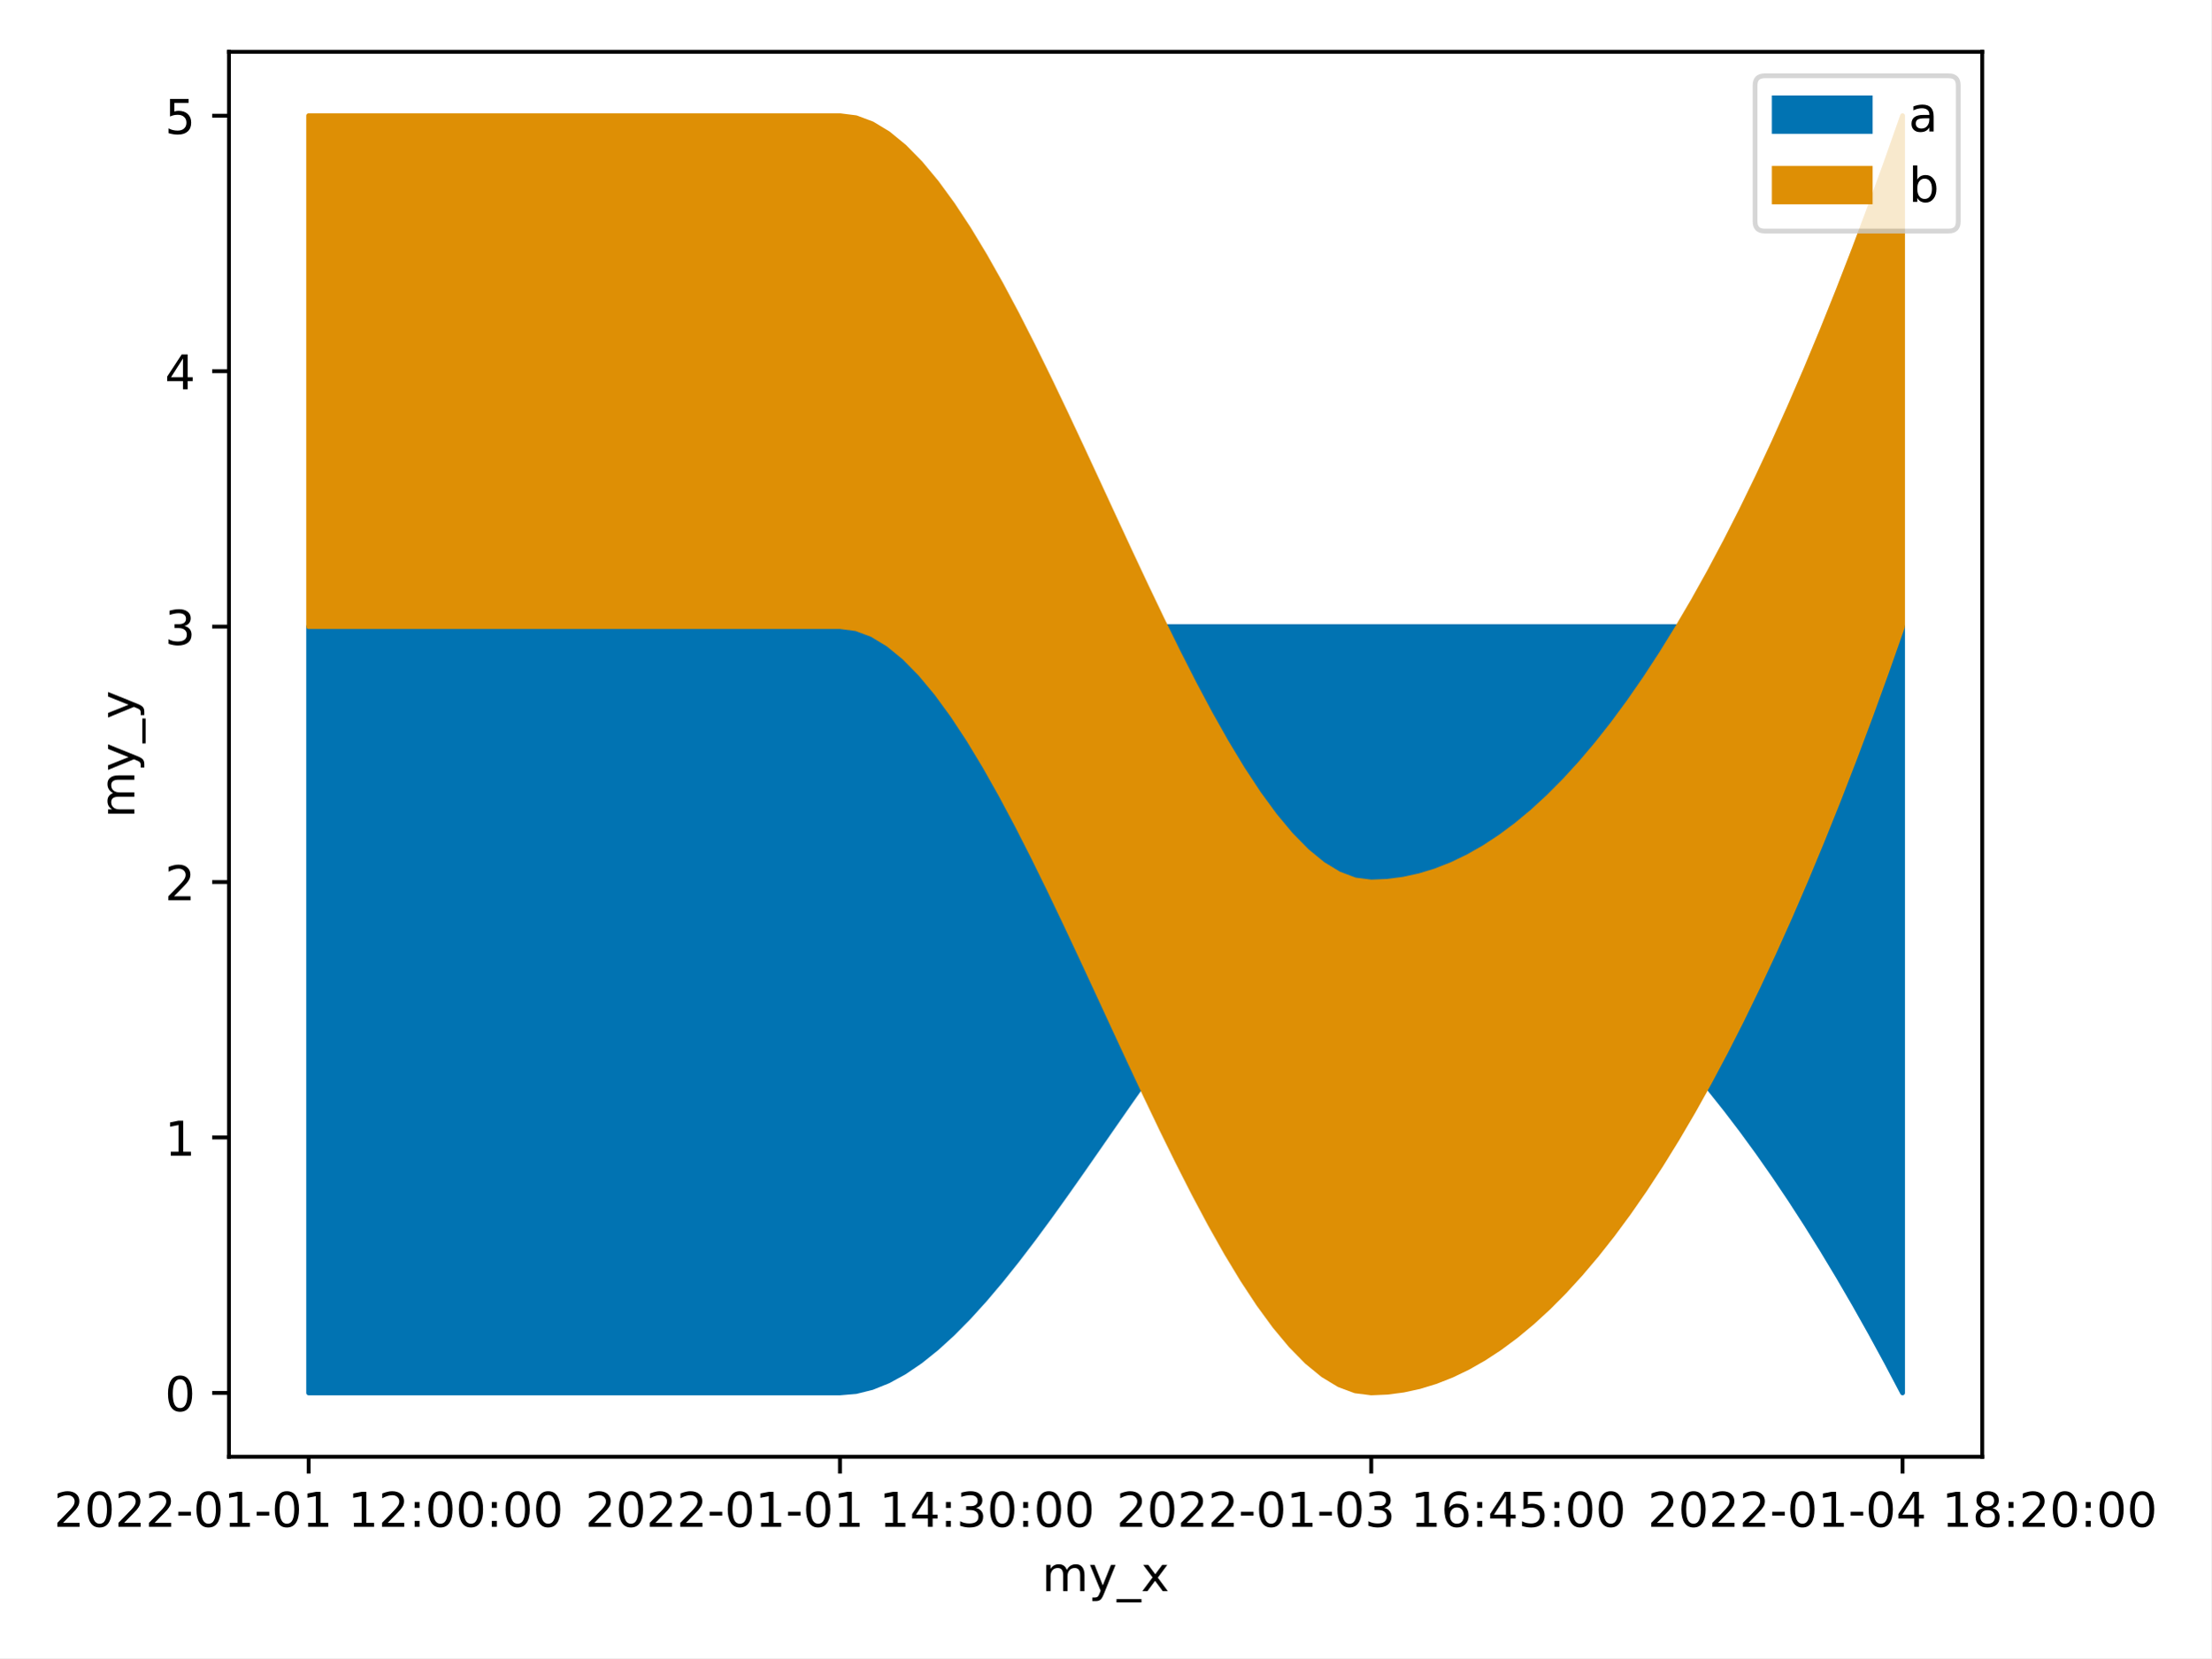
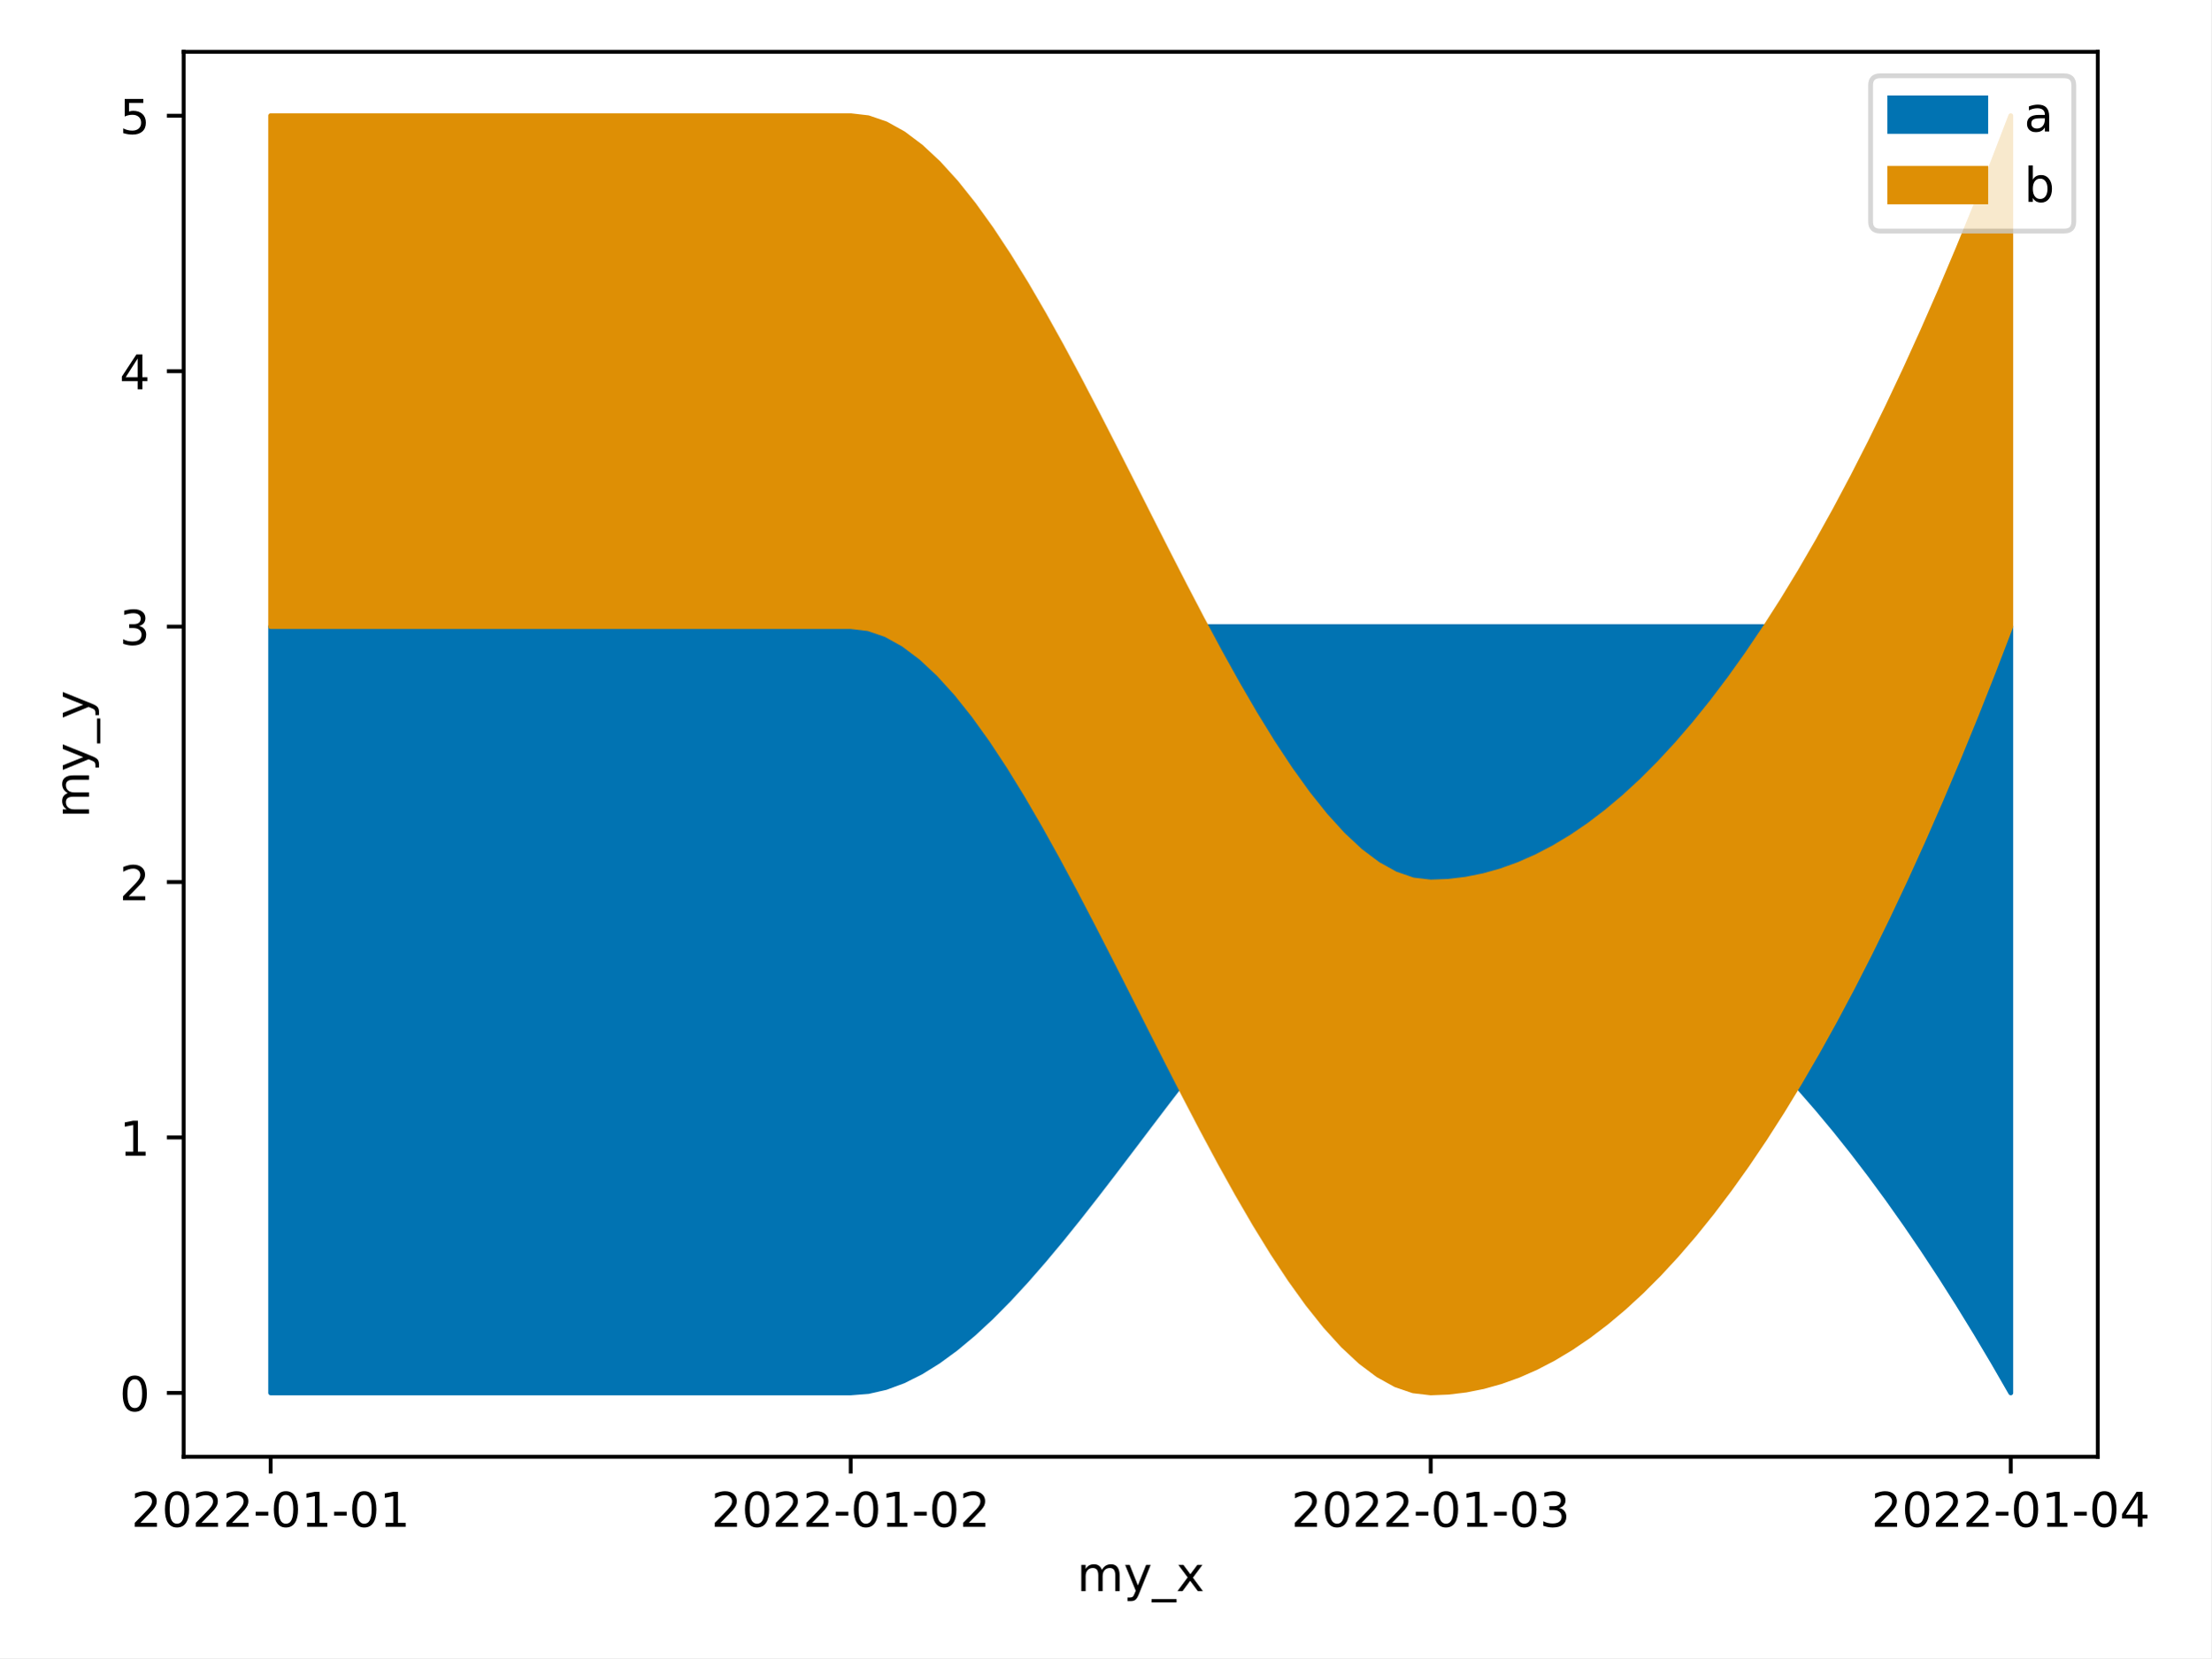
<svg xmlns="http://www.w3.org/2000/svg" xmlns:xlink="http://www.w3.org/1999/xlink" width="460.8pt" height="345.6pt" viewBox="0 0 460.8 345.6" version="1.1">
  <defs>
    <style type="text/css">*{stroke-linejoin: round; stroke-linecap: butt}</style>
  </defs>
  <g id="figure_1">
    <g id="patch_1">
      <path d="M 0 345.6 L 460.8 345.6 L 460.8 0 L 0 0 z " style="fill: #ffffff" />
    </g>
    <g id="axes_1">
      <g id="patch_2">
-         <path d="M 47.712 303.64 L 413.11 303.64 L 413.11 10.8 L 47.712 10.8 z " style="fill: #ffffff" />
+         <path d="M 38.27 303.64 L 437.185 303.64 L 437.185 10.8 L 38.27 10.8 z " style="fill: #ffffff" />
      </g>
      <g id="PolyCollection_1">
        <defs>
-           <path id="m68ec3dab1a" d="M 64.321 -215.002 L 64.321 -55.271 L 67.677 -55.271 L 71.032 -55.271 L 74.387 -55.271 L 77.743 -55.271 L 81.098 -55.271 L 84.453 -55.271 L 87.809 -55.271 L 91.164 -55.271 L 94.519 -55.271 L 97.875 -55.271 L 101.23 -55.271 L 104.586 -55.271 L 107.941 -55.271 L 111.296 -55.271 L 114.652 -55.271 L 118.007 -55.271 L 121.362 -55.271 L 124.718 -55.271 L 128.073 -55.271 L 131.428 -55.271 L 134.784 -55.271 L 138.139 -55.271 L 141.494 -55.271 L 144.85 -55.271 L 148.205 -55.271 L 151.56 -55.271 L 154.916 -55.271 L 158.271 -55.271 L 161.627 -55.271 L 164.982 -55.271 L 168.337 -55.271 L 171.693 -55.271 L 175.048 -55.271 L 178.403 -55.558 L 181.759 -56.397 L 185.114 -57.751 L 188.469 -59.585 L 191.825 -61.864 L 195.18 -64.552 L 198.535 -67.612 L 201.891 -71.011 L 205.246 -74.712 L 208.601 -78.68 L 211.957 -82.879 L 215.312 -87.273 L 218.668 -91.827 L 222.023 -96.506 L 225.378 -101.274 L 228.734 -106.095 L 232.089 -110.934 L 235.444 -115.755 L 238.8 -120.523 L 242.155 -125.202 L 245.51 -129.756 L 248.866 -134.15 L 252.221 -138.349 L 255.576 -142.317 L 258.932 -146.018 L 262.287 -149.417 L 265.642 -152.478 L 268.998 -155.165 L 272.353 -157.444 L 275.709 -159.278 L 279.064 -160.632 L 282.419 -161.471 L 285.775 -161.758 L 289.13 -161.66 L 292.485 -161.367 L 295.841 -160.878 L 299.196 -160.194 L 302.551 -159.314 L 305.907 -158.238 L 309.262 -156.967 L 312.617 -155.5 L 315.973 -153.838 L 319.328 -151.98 L 322.683 -149.926 L 326.039 -147.677 L 329.394 -145.233 L 332.75 -142.592 L 336.105 -139.757 L 339.46 -136.725 L 342.816 -133.498 L 346.171 -130.076 L 349.526 -126.458 L 352.882 -122.644 L 356.237 -118.635 L 359.592 -114.431 L 362.948 -110.03 L 366.303 -105.434 L 369.658 -100.643 L 373.014 -95.656 L 376.369 -90.473 L 379.724 -85.095 L 383.08 -79.521 L 386.435 -73.752 L 389.791 -67.787 L 393.146 -61.627 L 396.501 -55.271 L 396.501 -215.002 L 396.501 -215.002 L 393.146 -215.002 L 389.791 -215.002 L 386.435 -215.002 L 383.08 -215.002 L 379.724 -215.002 L 376.369 -215.002 L 373.014 -215.002 L 369.658 -215.002 L 366.303 -215.002 L 362.948 -215.002 L 359.592 -215.002 L 356.237 -215.002 L 352.882 -215.002 L 349.526 -215.002 L 346.171 -215.002 L 342.816 -215.002 L 339.46 -215.002 L 336.105 -215.002 L 332.75 -215.002 L 329.394 -215.002 L 326.039 -215.002 L 322.683 -215.002 L 319.328 -215.002 L 315.973 -215.002 L 312.617 -215.002 L 309.262 -215.002 L 305.907 -215.002 L 302.551 -215.002 L 299.196 -215.002 L 295.841 -215.002 L 292.485 -215.002 L 289.13 -215.002 L 285.775 -215.002 L 282.419 -215.002 L 279.064 -215.002 L 275.709 -215.002 L 272.353 -215.002 L 268.998 -215.002 L 265.642 -215.002 L 262.287 -215.002 L 258.932 -215.002 L 255.576 -215.002 L 252.221 -215.002 L 248.866 -215.002 L 245.51 -215.002 L 242.155 -215.002 L 238.8 -215.002 L 235.444 -215.002 L 232.089 -215.002 L 228.734 -215.002 L 225.378 -215.002 L 222.023 -215.002 L 218.668 -215.002 L 215.312 -215.002 L 211.957 -215.002 L 208.601 -215.002 L 205.246 -215.002 L 201.891 -215.002 L 198.535 -215.002 L 195.18 -215.002 L 191.825 -215.002 L 188.469 -215.002 L 185.114 -215.002 L 181.759 -215.002 L 178.403 -215.002 L 175.048 -215.002 L 171.693 -215.002 L 168.337 -215.002 L 164.982 -215.002 L 161.627 -215.002 L 158.271 -215.002 L 154.916 -215.002 L 151.56 -215.002 L 148.205 -215.002 L 144.85 -215.002 L 141.494 -215.002 L 138.139 -215.002 L 134.784 -215.002 L 131.428 -215.002 L 128.073 -215.002 L 124.718 -215.002 L 121.362 -215.002 L 118.007 -215.002 L 114.652 -215.002 L 111.296 -215.002 L 107.941 -215.002 L 104.586 -215.002 L 101.23 -215.002 L 97.875 -215.002 L 94.519 -215.002 L 91.164 -215.002 L 87.809 -215.002 L 84.453 -215.002 L 81.098 -215.002 L 77.743 -215.002 L 74.387 -215.002 L 71.032 -215.002 L 67.677 -215.002 L 64.321 -215.002 z " style="stroke: #0173b2" />
+           <path id="mbd8e3beb5c" d="M 56.403 -215.002 L 56.403 -55.271 L 60.066 -55.271 L 63.729 -55.271 L 67.392 -55.271 L 71.055 -55.271 L 74.718 -55.271 L 78.381 -55.271 L 82.044 -55.271 L 85.708 -55.271 L 89.371 -55.271 L 93.034 -55.271 L 96.697 -55.271 L 100.36 -55.271 L 104.023 -55.271 L 107.686 -55.271 L 111.35 -55.271 L 115.013 -55.271 L 118.676 -55.271 L 122.339 -55.271 L 126.002 -55.271 L 129.665 -55.271 L 133.328 -55.271 L 136.991 -55.271 L 140.655 -55.271 L 144.318 -55.271 L 147.981 -55.271 L 151.644 -55.271 L 155.307 -55.271 L 158.97 -55.271 L 162.633 -55.271 L 166.297 -55.271 L 169.96 -55.271 L 173.623 -55.271 L 177.286 -55.271 L 180.949 -55.558 L 184.612 -56.397 L 188.275 -57.751 L 191.938 -59.585 L 195.602 -61.864 L 199.265 -64.552 L 202.928 -67.612 L 206.591 -71.011 L 210.254 -74.712 L 213.917 -78.68 L 217.58 -82.879 L 221.244 -87.273 L 224.907 -91.827 L 228.57 -96.506 L 232.233 -101.274 L 235.896 -106.095 L 239.559 -110.934 L 243.222 -115.755 L 246.885 -120.523 L 250.549 -125.202 L 254.212 -129.756 L 257.875 -134.15 L 261.538 -138.349 L 265.201 -142.317 L 268.864 -146.018 L 272.527 -149.417 L 276.191 -152.478 L 279.854 -155.165 L 283.517 -157.444 L 287.18 -159.278 L 290.843 -160.632 L 294.506 -161.471 L 298.169 -161.758 L 301.832 -161.66 L 305.496 -161.367 L 309.159 -160.878 L 312.822 -160.194 L 316.485 -159.314 L 320.148 -158.238 L 323.811 -156.967 L 327.474 -155.5 L 331.138 -153.838 L 334.801 -151.98 L 338.464 -149.926 L 342.127 -147.677 L 345.79 -145.233 L 349.453 -142.592 L 353.116 -139.757 L 356.779 -136.725 L 360.443 -133.498 L 364.106 -130.076 L 367.769 -126.458 L 371.432 -122.644 L 375.095 -118.635 L 378.758 -114.431 L 382.421 -110.03 L 386.085 -105.434 L 389.748 -100.643 L 393.411 -95.656 L 397.074 -90.473 L 400.737 -85.095 L 404.4 -79.521 L 408.063 -73.752 L 411.726 -67.787 L 415.39 -61.627 L 419.053 -55.271 L 419.053 -215.002 L 419.053 -215.002 L 415.39 -215.002 L 411.726 -215.002 L 408.063 -215.002 L 404.4 -215.002 L 400.737 -215.002 L 397.074 -215.002 L 393.411 -215.002 L 389.748 -215.002 L 386.085 -215.002 L 382.421 -215.002 L 378.758 -215.002 L 375.095 -215.002 L 371.432 -215.002 L 367.769 -215.002 L 364.106 -215.002 L 360.443 -215.002 L 356.779 -215.002 L 353.116 -215.002 L 349.453 -215.002 L 345.79 -215.002 L 342.127 -215.002 L 338.464 -215.002 L 334.801 -215.002 L 331.138 -215.002 L 327.474 -215.002 L 323.811 -215.002 L 320.148 -215.002 L 316.485 -215.002 L 312.822 -215.002 L 309.159 -215.002 L 305.496 -215.002 L 301.832 -215.002 L 298.169 -215.002 L 294.506 -215.002 L 290.843 -215.002 L 287.18 -215.002 L 283.517 -215.002 L 279.854 -215.002 L 276.191 -215.002 L 272.527 -215.002 L 268.864 -215.002 L 265.201 -215.002 L 261.538 -215.002 L 257.875 -215.002 L 254.212 -215.002 L 250.549 -215.002 L 246.885 -215.002 L 243.222 -215.002 L 239.559 -215.002 L 235.896 -215.002 L 232.233 -215.002 L 228.57 -215.002 L 224.907 -215.002 L 221.244 -215.002 L 217.58 -215.002 L 213.917 -215.002 L 210.254 -215.002 L 206.591 -215.002 L 202.928 -215.002 L 199.265 -215.002 L 195.602 -215.002 L 191.938 -215.002 L 188.275 -215.002 L 184.612 -215.002 L 180.949 -215.002 L 177.286 -215.002 L 173.623 -215.002 L 169.96 -215.002 L 166.297 -215.002 L 162.633 -215.002 L 158.97 -215.002 L 155.307 -215.002 L 151.644 -215.002 L 147.981 -215.002 L 144.318 -215.002 L 140.655 -215.002 L 136.991 -215.002 L 133.328 -215.002 L 129.665 -215.002 L 126.002 -215.002 L 122.339 -215.002 L 118.676 -215.002 L 115.013 -215.002 L 111.35 -215.002 L 107.686 -215.002 L 104.023 -215.002 L 100.36 -215.002 L 96.697 -215.002 L 93.034 -215.002 L 89.371 -215.002 L 85.708 -215.002 L 82.044 -215.002 L 78.381 -215.002 L 74.718 -215.002 L 71.055 -215.002 L 67.392 -215.002 L 63.729 -215.002 L 60.066 -215.002 L 56.403 -215.002 z " style="stroke: #0173b2" />
        </defs>
-         <g clip-path="url(#p7329a01a44)">
-           <use xlink:href="#m68ec3dab1a" x="0" y="345.6" style="fill: #0173b2; stroke: #0173b2" />
+         <g clip-path="url(#p97145acd8a)">
+           <use xlink:href="#mbd8e3beb5c" x="0" y="345.6" style="fill: #0173b2; stroke: #0173b2" />
        </g>
      </g>
      <g id="PolyCollection_2">
        <defs>
-           <path id="m520ec8159d" d="M 64.321 -321.489 L 64.321 -215.002 L 67.677 -215.002 L 71.032 -215.002 L 74.387 -215.002 L 77.743 -215.002 L 81.098 -215.002 L 84.453 -215.002 L 87.809 -215.002 L 91.164 -215.002 L 94.519 -215.002 L 97.875 -215.002 L 101.23 -215.002 L 104.586 -215.002 L 107.941 -215.002 L 111.296 -215.002 L 114.652 -215.002 L 118.007 -215.002 L 121.362 -215.002 L 124.718 -215.002 L 128.073 -215.002 L 131.428 -215.002 L 134.784 -215.002 L 138.139 -215.002 L 141.494 -215.002 L 144.85 -215.002 L 148.205 -215.002 L 151.56 -215.002 L 154.916 -215.002 L 158.271 -215.002 L 161.627 -215.002 L 164.982 -215.002 L 168.337 -215.002 L 171.693 -215.002 L 175.048 -215.002 L 178.403 -214.571 L 181.759 -213.313 L 185.114 -211.282 L 188.469 -208.53 L 191.825 -205.112 L 195.18 -201.081 L 198.535 -196.489 L 201.891 -191.391 L 205.246 -185.84 L 208.601 -179.888 L 211.957 -173.59 L 215.312 -166.999 L 218.668 -160.167 L 222.023 -153.149 L 225.378 -145.997 L 228.734 -138.766 L 232.089 -131.507 L 235.444 -124.276 L 238.8 -117.124 L 242.155 -110.106 L 245.51 -103.274 L 248.866 -96.683 L 252.221 -90.384 L 255.576 -84.433 L 258.932 -78.881 L 262.287 -73.783 L 265.642 -69.192 L 268.998 -65.16 L 272.353 -61.742 L 275.709 -58.991 L 279.064 -56.96 L 282.419 -55.702 L 285.775 -55.271 L 289.13 -55.418 L 292.485 -55.858 L 295.841 -56.591 L 299.196 -57.618 L 302.551 -58.938 L 305.907 -60.551 L 309.262 -62.458 L 312.617 -64.658 L 315.973 -67.152 L 319.328 -69.939 L 322.683 -73.019 L 326.039 -76.392 L 329.394 -80.059 L 332.75 -84.02 L 336.105 -88.273 L 339.46 -92.82 L 342.816 -97.66 L 346.171 -102.794 L 349.526 -108.221 L 352.882 -113.942 L 356.237 -119.955 L 359.592 -126.262 L 362.948 -132.863 L 366.303 -139.757 L 369.658 -146.944 L 373.014 -154.424 L 376.369 -162.198 L 379.724 -170.265 L 383.08 -178.626 L 386.435 -187.28 L 389.791 -196.227 L 393.146 -205.468 L 396.501 -215.002 L 396.501 -321.489 L 396.501 -321.489 L 393.146 -311.955 L 389.791 -302.714 L 386.435 -293.767 L 383.08 -285.113 L 379.724 -276.753 L 376.369 -268.685 L 373.014 -260.912 L 369.658 -253.431 L 366.303 -246.244 L 362.948 -239.35 L 359.592 -232.75 L 356.237 -226.443 L 352.882 -220.429 L 349.526 -214.708 L 346.171 -209.281 L 342.816 -204.148 L 339.46 -199.307 L 336.105 -194.76 L 332.75 -190.507 L 329.394 -186.547 L 326.039 -182.88 L 322.683 -179.506 L 319.328 -176.426 L 315.973 -173.639 L 312.617 -171.145 L 309.262 -168.945 L 305.907 -167.039 L 302.551 -165.425 L 299.196 -164.105 L 295.841 -163.078 L 292.485 -162.345 L 289.13 -161.905 L 285.775 -161.758 L 282.419 -162.189 L 279.064 -163.447 L 275.709 -165.478 L 272.353 -168.23 L 268.998 -171.648 L 265.642 -175.679 L 262.287 -180.271 L 258.932 -185.369 L 255.576 -190.92 L 252.221 -196.872 L 248.866 -203.17 L 245.51 -209.761 L 242.155 -216.593 L 238.8 -223.611 L 235.444 -230.763 L 232.089 -237.994 L 228.734 -245.253 L 225.378 -252.484 L 222.023 -259.636 L 218.668 -266.654 L 215.312 -273.486 L 211.957 -280.077 L 208.601 -286.376 L 205.246 -292.327 L 201.891 -297.879 L 198.535 -302.977 L 195.18 -307.568 L 191.825 -311.6 L 188.469 -315.018 L 185.114 -317.769 L 181.759 -319.8 L 178.403 -321.058 L 175.048 -321.489 L 171.693 -321.489 L 168.337 -321.489 L 164.982 -321.489 L 161.627 -321.489 L 158.271 -321.489 L 154.916 -321.489 L 151.56 -321.489 L 148.205 -321.489 L 144.85 -321.489 L 141.494 -321.489 L 138.139 -321.489 L 134.784 -321.489 L 131.428 -321.489 L 128.073 -321.489 L 124.718 -321.489 L 121.362 -321.489 L 118.007 -321.489 L 114.652 -321.489 L 111.296 -321.489 L 107.941 -321.489 L 104.586 -321.489 L 101.23 -321.489 L 97.875 -321.489 L 94.519 -321.489 L 91.164 -321.489 L 87.809 -321.489 L 84.453 -321.489 L 81.098 -321.489 L 77.743 -321.489 L 74.387 -321.489 L 71.032 -321.489 L 67.677 -321.489 L 64.321 -321.489 z " style="stroke: #de8f05" />
+           <path id="m5a9ee3947d" d="M 56.403 -321.489 L 56.403 -215.002 L 60.066 -215.002 L 63.729 -215.002 L 67.392 -215.002 L 71.055 -215.002 L 74.718 -215.002 L 78.381 -215.002 L 82.044 -215.002 L 85.708 -215.002 L 89.371 -215.002 L 93.034 -215.002 L 96.697 -215.002 L 100.36 -215.002 L 104.023 -215.002 L 107.686 -215.002 L 111.35 -215.002 L 115.013 -215.002 L 118.676 -215.002 L 122.339 -215.002 L 126.002 -215.002 L 129.665 -215.002 L 133.328 -215.002 L 136.991 -215.002 L 140.655 -215.002 L 144.318 -215.002 L 147.981 -215.002 L 151.644 -215.002 L 155.307 -215.002 L 158.97 -215.002 L 162.633 -215.002 L 166.297 -215.002 L 169.96 -215.002 L 173.623 -215.002 L 177.286 -215.002 L 180.949 -214.571 L 184.612 -213.313 L 188.275 -211.282 L 191.938 -208.53 L 195.602 -205.112 L 199.265 -201.081 L 202.928 -196.489 L 206.591 -191.391 L 210.254 -185.84 L 213.917 -179.888 L 217.58 -173.59 L 221.244 -166.999 L 224.907 -160.167 L 228.57 -153.149 L 232.233 -145.997 L 235.896 -138.766 L 239.559 -131.507 L 243.222 -124.276 L 246.885 -117.124 L 250.549 -110.106 L 254.212 -103.274 L 257.875 -96.683 L 261.538 -90.384 L 265.201 -84.433 L 268.864 -78.881 L 272.527 -73.783 L 276.191 -69.192 L 279.854 -65.16 L 283.517 -61.742 L 287.18 -58.991 L 290.843 -56.96 L 294.506 -55.702 L 298.169 -55.271 L 301.832 -55.418 L 305.496 -55.858 L 309.159 -56.591 L 312.822 -57.618 L 316.485 -58.938 L 320.148 -60.551 L 323.811 -62.458 L 327.474 -64.658 L 331.138 -67.152 L 334.801 -69.939 L 338.464 -73.019 L 342.127 -76.392 L 345.79 -80.059 L 349.453 -84.02 L 353.116 -88.273 L 356.779 -92.82 L 360.443 -97.66 L 364.106 -102.794 L 367.769 -108.221 L 371.432 -113.942 L 375.095 -119.955 L 378.758 -126.262 L 382.421 -132.863 L 386.085 -139.757 L 389.748 -146.944 L 393.411 -154.424 L 397.074 -162.198 L 400.737 -170.265 L 404.4 -178.626 L 408.063 -187.28 L 411.726 -196.227 L 415.39 -205.468 L 419.053 -215.002 L 419.053 -321.489 L 419.053 -321.489 L 415.39 -311.955 L 411.726 -302.714 L 408.063 -293.767 L 404.4 -285.113 L 400.737 -276.753 L 397.074 -268.685 L 393.411 -260.912 L 389.748 -253.431 L 386.085 -246.244 L 382.421 -239.35 L 378.758 -232.75 L 375.095 -226.443 L 371.432 -220.429 L 367.769 -214.708 L 364.106 -209.281 L 360.443 -204.148 L 356.779 -199.307 L 353.116 -194.76 L 349.453 -190.507 L 345.79 -186.547 L 342.127 -182.88 L 338.464 -179.506 L 334.801 -176.426 L 331.138 -173.639 L 327.474 -171.145 L 323.811 -168.945 L 320.148 -167.039 L 316.485 -165.425 L 312.822 -164.105 L 309.159 -163.078 L 305.496 -162.345 L 301.832 -161.905 L 298.169 -161.758 L 294.506 -162.189 L 290.843 -163.447 L 287.18 -165.478 L 283.517 -168.23 L 279.854 -171.648 L 276.191 -175.679 L 272.527 -180.271 L 268.864 -185.369 L 265.201 -190.92 L 261.538 -196.872 L 257.875 -203.17 L 254.212 -209.761 L 250.549 -216.593 L 246.885 -223.611 L 243.222 -230.763 L 239.559 -237.994 L 235.896 -245.253 L 232.233 -252.484 L 228.57 -259.636 L 224.907 -266.654 L 221.244 -273.486 L 217.58 -280.077 L 213.917 -286.376 L 210.254 -292.327 L 206.591 -297.879 L 202.928 -302.977 L 199.265 -307.568 L 195.602 -311.6 L 191.938 -315.018 L 188.275 -317.769 L 184.612 -319.8 L 180.949 -321.058 L 177.286 -321.489 L 173.623 -321.489 L 169.96 -321.489 L 166.297 -321.489 L 162.633 -321.489 L 158.97 -321.489 L 155.307 -321.489 L 151.644 -321.489 L 147.981 -321.489 L 144.318 -321.489 L 140.655 -321.489 L 136.991 -321.489 L 133.328 -321.489 L 129.665 -321.489 L 126.002 -321.489 L 122.339 -321.489 L 118.676 -321.489 L 115.013 -321.489 L 111.35 -321.489 L 107.686 -321.489 L 104.023 -321.489 L 100.36 -321.489 L 96.697 -321.489 L 93.034 -321.489 L 89.371 -321.489 L 85.708 -321.489 L 82.044 -321.489 L 78.381 -321.489 L 74.718 -321.489 L 71.055 -321.489 L 67.392 -321.489 L 63.729 -321.489 L 60.066 -321.489 L 56.403 -321.489 z " style="stroke: #de8f05" />
        </defs>
-         <g clip-path="url(#p7329a01a44)">
-           <use xlink:href="#m520ec8159d" x="0" y="345.6" style="fill: #de8f05; stroke: #de8f05" />
+         <g clip-path="url(#p97145acd8a)">
+           <use xlink:href="#m5a9ee3947d" x="0" y="345.6" style="fill: #de8f05; stroke: #de8f05" />
        </g>
      </g>
      <g id="matplotlib.axis_1">
        <g id="xtick_1">
          <g id="line2d_1">
            <defs>
-               <path id="m3b2619c50f" d="M 0 0 L 0 3.5 " style="stroke: #000000; stroke-width: 0.8" />
-             </defs>
-             <g>
-               <use xlink:href="#m3b2619c50f" x="64.321" y="303.64" style="stroke: #000000; stroke-width: 0.8" />
+               <path id="m00c86ca638" d="M 0 0 L 0 3.5 " style="stroke: #000000; stroke-width: 0.8" />
+             </defs>
+             <g>
+               <use xlink:href="#m00c86ca638" x="56.403" y="303.64" style="stroke: #000000; stroke-width: 0.8" />
            </g>
          </g>
          <g id="text_1">
-             <g transform="translate(11.21815 318.2384) scale(0.1 -0.1)">
+             <g transform="translate(27.3447 318.2384) scale(0.1 -0.1)">
              <defs>
                <path id="DejaVuSans-32" d="M 1228 531 L 3431 531 L 3431 0 L 469 0 L 469 531 Q 828 903 1448 1529 Q 2069 2156 2228 2338 Q 2531 2678 2651 2914 Q 2772 3150 2772 3378 Q 2772 3750 2511 3984 Q 2250 4219 1831 4219 Q 1534 4219 1204 4116 Q 875 4013 500 3803 L 500 4441 Q 881 4594 1212 4672 Q 1544 4750 1819 4750 Q 2544 4750 2975 4387 Q 3406 4025 3406 3419 Q 3406 3131 3298 2873 Q 3191 2616 2906 2266 Q 2828 2175 2409 1742 Q 1991 1309 1228 531 z " transform="scale(0.015625)" />
                <path id="DejaVuSans-30" d="M 2034 4250 Q 1547 4250 1301 3770 Q 1056 3291 1056 2328 Q 1056 1369 1301 889 Q 1547 409 2034 409 Q 2525 409 2770 889 Q 3016 1369 3016 2328 Q 3016 3291 2770 3770 Q 2525 4250 2034 4250 z M 2034 4750 Q 2819 4750 3233 4129 Q 3647 3509 3647 2328 Q 3647 1150 3233 529 Q 2819 -91 2034 -91 Q 1250 -91 836 529 Q 422 1150 422 2328 Q 422 3509 836 4129 Q 1250 4750 2034 4750 z " transform="scale(0.015625)" />
                <path id="DejaVuSans-2d" d="M 313 2009 L 1997 2009 L 1997 1497 L 313 1497 L 313 2009 z " transform="scale(0.015625)" />
                <path id="DejaVuSans-31" d="M 794 531 L 1825 531 L 1825 4091 L 703 3866 L 703 4441 L 1819 4666 L 2450 4666 L 2450 531 L 3481 531 L 3481 0 L 794 0 L 794 531 z " transform="scale(0.015625)" />
-                 <path id="DejaVuSans-20" transform="scale(0.015625)" />
-                 <path id="DejaVuSans-3a" d="M 750 794 L 1409 794 L 1409 0 L 750 0 L 750 794 z M 750 3309 L 1409 3309 L 1409 2516 L 750 2516 L 750 3309 z " transform="scale(0.015625)" />
              </defs>
              <use xlink:href="#DejaVuSans-32" />
              <use xlink:href="#DejaVuSans-30" x="63.623" />
              <use xlink:href="#DejaVuSans-32" x="127.246" />
              <use xlink:href="#DejaVuSans-32" x="190.869" />
              <use xlink:href="#DejaVuSans-2d" x="254.492" />
              <use xlink:href="#DejaVuSans-30" x="290.576" />
              <use xlink:href="#DejaVuSans-31" x="354.199" />
              <use xlink:href="#DejaVuSans-2d" x="417.822" />
              <use xlink:href="#DejaVuSans-30" x="453.906" />
              <use xlink:href="#DejaVuSans-31" x="517.529" />
-               <use xlink:href="#DejaVuSans-20" x="581.152" />
-               <use xlink:href="#DejaVuSans-31" x="612.939" />
-               <use xlink:href="#DejaVuSans-32" x="676.562" />
-               <use xlink:href="#DejaVuSans-3a" x="740.186" />
-               <use xlink:href="#DejaVuSans-30" x="773.877" />
-               <use xlink:href="#DejaVuSans-30" x="837.5" />
-               <use xlink:href="#DejaVuSans-3a" x="901.123" />
-               <use xlink:href="#DejaVuSans-30" x="934.814" />
-               <use xlink:href="#DejaVuSans-30" x="998.438" />
            </g>
          </g>
        </g>
        <g id="xtick_2">
          <g id="line2d_2">
            <g>
-               <use xlink:href="#m3b2619c50f" x="175.048" y="303.64" style="stroke: #000000; stroke-width: 0.8" />
+               <use xlink:href="#m00c86ca638" x="177.286" y="303.64" style="stroke: #000000; stroke-width: 0.8" />
            </g>
          </g>
          <g id="text_2">
-             <g transform="translate(121.9448 318.2384) scale(0.1 -0.1)">
-               <defs>
-                 <path id="DejaVuSans-34" d="M 2419 4116 L 825 1625 L 2419 1625 L 2419 4116 z M 2253 4666 L 3047 4666 L 3047 1625 L 3713 1625 L 3713 1100 L 3047 1100 L 3047 0 L 2419 0 L 2419 1100 L 313 1100 L 313 1709 L 2253 4666 z " transform="scale(0.015625)" />
-                 <path id="DejaVuSans-33" d="M 2597 2516 Q 3050 2419 3304 2112 Q 3559 1806 3559 1356 Q 3559 666 3084 287 Q 2609 -91 1734 -91 Q 1441 -91 1130 -33 Q 819 25 488 141 L 488 750 Q 750 597 1062 519 Q 1375 441 1716 441 Q 2309 441 2620 675 Q 2931 909 2931 1356 Q 2931 1769 2642 2001 Q 2353 2234 1838 2234 L 1294 2234 L 1294 2753 L 1863 2753 Q 2328 2753 2575 2939 Q 2822 3125 2822 3475 Q 2822 3834 2567 4026 Q 2313 4219 1838 4219 Q 1578 4219 1281 4162 Q 984 4106 628 3988 L 628 4550 Q 988 4650 1302 4700 Q 1616 4750 1894 4750 Q 2613 4750 3031 4423 Q 3450 4097 3450 3541 Q 3450 3153 3228 2886 Q 3006 2619 2597 2516 z " transform="scale(0.015625)" />
-               </defs>
-               <use xlink:href="#DejaVuSans-32" />
-               <use xlink:href="#DejaVuSans-30" x="63.623" />
-               <use xlink:href="#DejaVuSans-32" x="127.246" />
-               <use xlink:href="#DejaVuSans-32" x="190.869" />
-               <use xlink:href="#DejaVuSans-2d" x="254.492" />
-               <use xlink:href="#DejaVuSans-30" x="290.576" />
-               <use xlink:href="#DejaVuSans-31" x="354.199" />
-               <use xlink:href="#DejaVuSans-2d" x="417.822" />
-               <use xlink:href="#DejaVuSans-30" x="453.906" />
-               <use xlink:href="#DejaVuSans-31" x="517.529" />
-               <use xlink:href="#DejaVuSans-20" x="581.152" />
-               <use xlink:href="#DejaVuSans-31" x="612.939" />
-               <use xlink:href="#DejaVuSans-34" x="676.562" />
-               <use xlink:href="#DejaVuSans-3a" x="740.186" />
-               <use xlink:href="#DejaVuSans-33" x="773.877" />
-               <use xlink:href="#DejaVuSans-30" x="837.5" />
-               <use xlink:href="#DejaVuSans-3a" x="901.123" />
-               <use xlink:href="#DejaVuSans-30" x="934.814" />
-               <use xlink:href="#DejaVuSans-30" x="998.438" />
+             <g transform="translate(148.2281 318.2384) scale(0.1 -0.1)">
+               <use xlink:href="#DejaVuSans-32" />
+               <use xlink:href="#DejaVuSans-30" x="63.623" />
+               <use xlink:href="#DejaVuSans-32" x="127.246" />
+               <use xlink:href="#DejaVuSans-32" x="190.869" />
+               <use xlink:href="#DejaVuSans-2d" x="254.492" />
+               <use xlink:href="#DejaVuSans-30" x="290.576" />
+               <use xlink:href="#DejaVuSans-31" x="354.199" />
+               <use xlink:href="#DejaVuSans-2d" x="417.822" />
+               <use xlink:href="#DejaVuSans-30" x="453.906" />
+               <use xlink:href="#DejaVuSans-32" x="517.529" />
            </g>
          </g>
        </g>
        <g id="xtick_3">
          <g id="line2d_3">
            <g>
-               <use xlink:href="#m3b2619c50f" x="285.775" y="303.64" style="stroke: #000000; stroke-width: 0.8" />
+               <use xlink:href="#m00c86ca638" x="298.169" y="303.64" style="stroke: #000000; stroke-width: 0.8" />
            </g>
          </g>
          <g id="text_3">
-             <g transform="translate(232.6715 318.2384) scale(0.1 -0.1)">
-               <defs>
-                 <path id="DejaVuSans-36" d="M 2113 2584 Q 1688 2584 1439 2293 Q 1191 2003 1191 1497 Q 1191 994 1439 701 Q 1688 409 2113 409 Q 2538 409 2786 701 Q 3034 994 3034 1497 Q 3034 2003 2786 2293 Q 2538 2584 2113 2584 z M 3366 4563 L 3366 3988 Q 3128 4100 2886 4159 Q 2644 4219 2406 4219 Q 1781 4219 1451 3797 Q 1122 3375 1075 2522 Q 1259 2794 1537 2939 Q 1816 3084 2150 3084 Q 2853 3084 3261 2657 Q 3669 2231 3669 1497 Q 3669 778 3244 343 Q 2819 -91 2113 -91 Q 1303 -91 875 529 Q 447 1150 447 2328 Q 447 3434 972 4092 Q 1497 4750 2381 4750 Q 2619 4750 2861 4703 Q 3103 4656 3366 4563 z " transform="scale(0.015625)" />
-                 <path id="DejaVuSans-35" d="M 691 4666 L 3169 4666 L 3169 4134 L 1269 4134 L 1269 2991 Q 1406 3038 1543 3061 Q 1681 3084 1819 3084 Q 2600 3084 3056 2656 Q 3513 2228 3513 1497 Q 3513 744 3044 326 Q 2575 -91 1722 -91 Q 1428 -91 1123 -41 Q 819 9 494 109 L 494 744 Q 775 591 1075 516 Q 1375 441 1709 441 Q 2250 441 2565 725 Q 2881 1009 2881 1497 Q 2881 1984 2565 2268 Q 2250 2553 1709 2553 Q 1456 2553 1204 2497 Q 953 2441 691 2322 L 691 4666 z " transform="scale(0.015625)" />
+             <g transform="translate(269.1115 318.2384) scale(0.1 -0.1)">
+               <defs>
+                 <path id="DejaVuSans-33" d="M 2597 2516 Q 3050 2419 3304 2112 Q 3559 1806 3559 1356 Q 3559 666 3084 287 Q 2609 -91 1734 -91 Q 1441 -91 1130 -33 Q 819 25 488 141 L 488 750 Q 750 597 1062 519 Q 1375 441 1716 441 Q 2309 441 2620 675 Q 2931 909 2931 1356 Q 2931 1769 2642 2001 Q 2353 2234 1838 2234 L 1294 2234 L 1294 2753 L 1863 2753 Q 2328 2753 2575 2939 Q 2822 3125 2822 3475 Q 2822 3834 2567 4026 Q 2313 4219 1838 4219 Q 1578 4219 1281 4162 Q 984 4106 628 3988 L 628 4550 Q 988 4650 1302 4700 Q 1616 4750 1894 4750 Q 2613 4750 3031 4423 Q 3450 4097 3450 3541 Q 3450 3153 3228 2886 Q 3006 2619 2597 2516 z " transform="scale(0.015625)" />
              </defs>
              <use xlink:href="#DejaVuSans-32" />
              <use xlink:href="#DejaVuSans-30" x="63.623" />
              <use xlink:href="#DejaVuSans-32" x="127.246" />
              <use xlink:href="#DejaVuSans-32" x="190.869" />
              <use xlink:href="#DejaVuSans-2d" x="254.492" />
              <use xlink:href="#DejaVuSans-30" x="290.576" />
              <use xlink:href="#DejaVuSans-31" x="354.199" />
              <use xlink:href="#DejaVuSans-2d" x="417.822" />
              <use xlink:href="#DejaVuSans-30" x="453.906" />
              <use xlink:href="#DejaVuSans-33" x="517.529" />
-               <use xlink:href="#DejaVuSans-20" x="581.152" />
-               <use xlink:href="#DejaVuSans-31" x="612.939" />
-               <use xlink:href="#DejaVuSans-36" x="676.562" />
-               <use xlink:href="#DejaVuSans-3a" x="740.186" />
-               <use xlink:href="#DejaVuSans-34" x="773.877" />
-               <use xlink:href="#DejaVuSans-35" x="837.5" />
-               <use xlink:href="#DejaVuSans-3a" x="901.123" />
-               <use xlink:href="#DejaVuSans-30" x="934.814" />
-               <use xlink:href="#DejaVuSans-30" x="998.438" />
            </g>
          </g>
        </g>
        <g id="xtick_4">
          <g id="line2d_4">
            <g>
-               <use xlink:href="#m3b2619c50f" x="396.501" y="303.64" style="stroke: #000000; stroke-width: 0.8" />
+               <use xlink:href="#m00c86ca638" x="419.053" y="303.64" style="stroke: #000000; stroke-width: 0.8" />
            </g>
          </g>
          <g id="text_4">
-             <g transform="translate(343.3981 318.2384) scale(0.1 -0.1)">
-               <defs>
-                 <path id="DejaVuSans-38" d="M 2034 2216 Q 1584 2216 1326 1975 Q 1069 1734 1069 1313 Q 1069 891 1326 650 Q 1584 409 2034 409 Q 2484 409 2743 651 Q 3003 894 3003 1313 Q 3003 1734 2745 1975 Q 2488 2216 2034 2216 z M 1403 2484 Q 997 2584 770 2862 Q 544 3141 544 3541 Q 544 4100 942 4425 Q 1341 4750 2034 4750 Q 2731 4750 3128 4425 Q 3525 4100 3525 3541 Q 3525 3141 3298 2862 Q 3072 2584 2669 2484 Q 3125 2378 3379 2068 Q 3634 1759 3634 1313 Q 3634 634 3220 271 Q 2806 -91 2034 -91 Q 1263 -91 848 271 Q 434 634 434 1313 Q 434 1759 690 2068 Q 947 2378 1403 2484 z M 1172 3481 Q 1172 3119 1398 2916 Q 1625 2713 2034 2713 Q 2441 2713 2670 2916 Q 2900 3119 2900 3481 Q 2900 3844 2670 4047 Q 2441 4250 2034 4250 Q 1625 4250 1398 4047 Q 1172 3844 1172 3481 z " transform="scale(0.015625)" />
+             <g transform="translate(389.9949 318.2384) scale(0.1 -0.1)">
+               <defs>
+                 <path id="DejaVuSans-34" d="M 2419 4116 L 825 1625 L 2419 1625 L 2419 4116 z M 2253 4666 L 3047 4666 L 3047 1625 L 3713 1625 L 3713 1100 L 3047 1100 L 3047 0 L 2419 0 L 2419 1100 L 313 1100 L 313 1709 L 2253 4666 z " transform="scale(0.015625)" />
              </defs>
              <use xlink:href="#DejaVuSans-32" />
              <use xlink:href="#DejaVuSans-30" x="63.623" />
              <use xlink:href="#DejaVuSans-32" x="127.246" />
              <use xlink:href="#DejaVuSans-32" x="190.869" />
              <use xlink:href="#DejaVuSans-2d" x="254.492" />
              <use xlink:href="#DejaVuSans-30" x="290.576" />
              <use xlink:href="#DejaVuSans-31" x="354.199" />
              <use xlink:href="#DejaVuSans-2d" x="417.822" />
              <use xlink:href="#DejaVuSans-30" x="453.906" />
              <use xlink:href="#DejaVuSans-34" x="517.529" />
-               <use xlink:href="#DejaVuSans-20" x="581.152" />
-               <use xlink:href="#DejaVuSans-31" x="612.939" />
-               <use xlink:href="#DejaVuSans-38" x="676.562" />
-               <use xlink:href="#DejaVuSans-3a" x="740.186" />
-               <use xlink:href="#DejaVuSans-32" x="773.877" />
-               <use xlink:href="#DejaVuSans-30" x="837.5" />
-               <use xlink:href="#DejaVuSans-3a" x="901.123" />
-               <use xlink:href="#DejaVuSans-30" x="934.814" />
-               <use xlink:href="#DejaVuSans-30" x="998.438" />
            </g>
          </g>
        </g>
        <g id="text_5">
-           <g transform="translate(217.1222 331.6384) scale(0.1 -0.1)">
+           <g transform="translate(224.4386 331.6384) scale(0.1 -0.1)">
            <defs>
              <path id="DejaVuSans-6d" d="M 3328 2828 Q 3544 3216 3844 3400 Q 4144 3584 4550 3584 Q 5097 3584 5394 3201 Q 5691 2819 5691 2113 L 5691 0 L 5113 0 L 5113 2094 Q 5113 2597 4934 2840 Q 4756 3084 4391 3084 Q 3944 3084 3684 2787 Q 3425 2491 3425 1978 L 3425 0 L 2847 0 L 2847 2094 Q 2847 2600 2669 2842 Q 2491 3084 2119 3084 Q 1678 3084 1418 2786 Q 1159 2488 1159 1978 L 1159 0 L 581 0 L 581 3500 L 1159 3500 L 1159 2956 Q 1356 3278 1631 3431 Q 1906 3584 2284 3584 Q 2666 3584 2933 3390 Q 3200 3197 3328 2828 z " transform="scale(0.015625)" />
              <path id="DejaVuSans-79" d="M 2059 -325 Q 1816 -950 1584 -1140 Q 1353 -1331 966 -1331 L 506 -1331 L 506 -850 L 844 -850 Q 1081 -850 1212 -737 Q 1344 -625 1503 -206 L 1606 56 L 191 3500 L 800 3500 L 1894 763 L 2988 3500 L 3597 3500 L 2059 -325 z " transform="scale(0.015625)" />
              <path id="DejaVuSans-5f" d="M 3263 -1063 L 3263 -1509 L -63 -1509 L -63 -1063 L 3263 -1063 z " transform="scale(0.015625)" />
              <path id="DejaVuSans-78" d="M 3513 3500 L 2247 1797 L 3578 0 L 2900 0 L 1881 1375 L 863 0 L 184 0 L 1544 1831 L 300 3500 L 978 3500 L 1906 2253 L 2834 3500 L 3513 3500 z " transform="scale(0.015625)" />
            </defs>
            <use xlink:href="#DejaVuSans-6d" />
            <use xlink:href="#DejaVuSans-79" x="97.412" />
            <use xlink:href="#DejaVuSans-5f" x="156.592" />
            <use xlink:href="#DejaVuSans-78" x="206.592" />
          </g>
        </g>
      </g>
      <g id="matplotlib.axis_2">
        <g id="ytick_1">
          <g id="line2d_5">
            <defs>
-               <path id="m4f157efd06" d="M 0 0 L -3.5 0 " style="stroke: #000000; stroke-width: 0.8" />
-             </defs>
-             <g>
-               <use xlink:href="#m4f157efd06" x="47.712" y="290.329" style="stroke: #000000; stroke-width: 0.8" />
+               <path id="mc183548b2c" d="M 0 0 L -3.5 0 " style="stroke: #000000; stroke-width: 0.8" />
+             </defs>
+             <g>
+               <use xlink:href="#mc183548b2c" x="38.27" y="290.329" style="stroke: #000000; stroke-width: 0.8" />
            </g>
          </g>
          <g id="text_6">
-             <g transform="translate(34.34977 294.1283) scale(0.1 -0.1)">
+             <g transform="translate(24.9075 294.1283) scale(0.1 -0.1)">
              <use xlink:href="#DejaVuSans-30" />
            </g>
          </g>
        </g>
        <g id="ytick_2">
          <g id="line2d_6">
            <g>
-               <use xlink:href="#m4f157efd06" x="47.712" y="237.085" style="stroke: #000000; stroke-width: 0.8" />
+               <use xlink:href="#mc183548b2c" x="38.27" y="237.085" style="stroke: #000000; stroke-width: 0.8" />
            </g>
          </g>
          <g id="text_7">
-             <g transform="translate(34.34977 240.8847) scale(0.1 -0.1)">
+             <g transform="translate(24.9075 240.8847) scale(0.1 -0.1)">
              <use xlink:href="#DejaVuSans-31" />
            </g>
          </g>
        </g>
        <g id="ytick_3">
          <g id="line2d_7">
            <g>
-               <use xlink:href="#m4f157efd06" x="47.712" y="183.842" style="stroke: #000000; stroke-width: 0.8" />
+               <use xlink:href="#mc183548b2c" x="38.27" y="183.842" style="stroke: #000000; stroke-width: 0.8" />
            </g>
          </g>
          <g id="text_8">
-             <g transform="translate(34.34977 187.641) scale(0.1 -0.1)">
+             <g transform="translate(24.9075 187.641) scale(0.1 -0.1)">
              <use xlink:href="#DejaVuSans-32" />
            </g>
          </g>
        </g>
        <g id="ytick_4">
          <g id="line2d_8">
            <g>
-               <use xlink:href="#m4f157efd06" x="47.712" y="130.598" style="stroke: #000000; stroke-width: 0.8" />
+               <use xlink:href="#mc183548b2c" x="38.27" y="130.598" style="stroke: #000000; stroke-width: 0.8" />
            </g>
          </g>
          <g id="text_9">
-             <g transform="translate(34.34977 134.3974) scale(0.1 -0.1)">
+             <g transform="translate(24.9075 134.3974) scale(0.1 -0.1)">
              <use xlink:href="#DejaVuSans-33" />
            </g>
          </g>
        </g>
        <g id="ytick_5">
          <g id="line2d_9">
            <g>
-               <use xlink:href="#m4f157efd06" x="47.712" y="77.355" style="stroke: #000000; stroke-width: 0.8" />
+               <use xlink:href="#mc183548b2c" x="38.27" y="77.355" style="stroke: #000000; stroke-width: 0.8" />
            </g>
          </g>
          <g id="text_10">
-             <g transform="translate(34.34977 81.15376) scale(0.1 -0.1)">
+             <g transform="translate(24.9075 81.15376) scale(0.1 -0.1)">
              <use xlink:href="#DejaVuSans-34" />
            </g>
          </g>
        </g>
        <g id="ytick_6">
          <g id="line2d_10">
            <g>
-               <use xlink:href="#m4f157efd06" x="47.712" y="24.111" style="stroke: #000000; stroke-width: 0.8" />
+               <use xlink:href="#mc183548b2c" x="38.27" y="24.111" style="stroke: #000000; stroke-width: 0.8" />
            </g>
          </g>
          <g id="text_11">
-             <g transform="translate(34.34977 27.91013) scale(0.1 -0.1)">
+             <g transform="translate(24.9075 27.91013) scale(0.1 -0.1)">
+               <defs>
+                 <path id="DejaVuSans-35" d="M 691 4666 L 3169 4666 L 3169 4134 L 1269 4134 L 1269 2991 Q 1406 3038 1543 3061 Q 1681 3084 1819 3084 Q 2600 3084 3056 2656 Q 3513 2228 3513 1497 Q 3513 744 3044 326 Q 2575 -91 1722 -91 Q 1428 -91 1123 -41 Q 819 9 494 109 L 494 744 Q 775 591 1075 516 Q 1375 441 1709 441 Q 2250 441 2565 725 Q 2881 1009 2881 1497 Q 2881 1984 2565 2268 Q 2250 2553 1709 2553 Q 1456 2553 1204 2497 Q 953 2441 691 2322 L 691 4666 z " transform="scale(0.015625)" />
+               </defs>
              <use xlink:href="#DejaVuSans-35" />
            </g>
          </g>
        </g>
        <g id="text_12">
-           <g transform="translate(27.99196 170.5091) rotate(-90) scale(0.1 -0.1)">
+           <g transform="translate(18.54969 170.5091) rotate(-90) scale(0.1 -0.1)">
            <use xlink:href="#DejaVuSans-6d" />
            <use xlink:href="#DejaVuSans-79" x="97.412" />
            <use xlink:href="#DejaVuSans-5f" x="156.592" />
            <use xlink:href="#DejaVuSans-79" x="206.592" />
          </g>
        </g>
      </g>
      <g id="patch_3">
-         <path d="M 47.712 303.64 L 47.712 10.8 " style="fill: none; stroke: #000000; stroke-width: 0.8; stroke-linejoin: miter; stroke-linecap: square" />
+         <path d="M 38.27 303.64 L 38.27 10.8 " style="fill: none; stroke: #000000; stroke-width: 0.8; stroke-linejoin: miter; stroke-linecap: square" />
      </g>
      <g id="patch_4">
-         <path d="M 413.11 303.64 L 413.11 10.8 " style="fill: none; stroke: #000000; stroke-width: 0.8; stroke-linejoin: miter; stroke-linecap: square" />
+         <path d="M 437.185 303.64 L 437.185 10.8 " style="fill: none; stroke: #000000; stroke-width: 0.8; stroke-linejoin: miter; stroke-linecap: square" />
      </g>
      <g id="patch_5">
-         <path d="M 47.712 303.64 L 413.11 303.64 " style="fill: none; stroke: #000000; stroke-width: 0.8; stroke-linejoin: miter; stroke-linecap: square" />
+         <path d="M 38.27 303.64 L 437.185 303.64 " style="fill: none; stroke: #000000; stroke-width: 0.8; stroke-linejoin: miter; stroke-linecap: square" />
      </g>
      <g id="patch_6">
-         <path d="M 47.712 10.8 L 413.11 10.8 " style="fill: none; stroke: #000000; stroke-width: 0.8; stroke-linejoin: miter; stroke-linecap: square" />
+         <path d="M 38.27 10.8 L 437.185 10.8 " style="fill: none; stroke: #000000; stroke-width: 0.8; stroke-linejoin: miter; stroke-linecap: square" />
      </g>
      <g id="legend_1">
        <g id="patch_7">
-           <path d="M 367.762 48.156 L 406.11 48.156 Q 408.11 48.156 408.11 46.156 L 408.11 17.8 Q 408.11 15.8 406.11 15.8 L 367.762 15.8 Q 365.762 15.8 365.762 17.8 L 365.762 46.156 Q 365.762 48.156 367.762 48.156 z " style="fill: #ffffff; opacity: 0.8; stroke: #cccccc; stroke-linejoin: miter" />
+           <path d="M 391.837 48.156 L 430.185 48.156 Q 432.185 48.156 432.185 46.156 L 432.185 17.8 Q 432.185 15.8 430.185 15.8 L 391.837 15.8 Q 389.837 15.8 389.837 17.8 L 389.837 46.156 Q 389.837 48.156 391.837 48.156 z " style="fill: #ffffff; opacity: 0.8; stroke: #cccccc; stroke-linejoin: miter" />
        </g>
        <g id="patch_8">
-           <path d="M 369.762 27.398 L 389.762 27.398 L 389.762 20.398 L 369.762 20.398 z " style="fill: #0173b2; stroke: #0173b2; stroke-linejoin: miter" />
+           <path d="M 393.837 27.398 L 413.837 27.398 L 413.837 20.398 L 393.837 20.398 z " style="fill: #0173b2; stroke: #0173b2; stroke-linejoin: miter" />
        </g>
        <g id="text_13">
-           <g transform="translate(397.7618 27.39844) scale(0.1 -0.1)">
+           <g transform="translate(421.8368 27.39844) scale(0.1 -0.1)">
            <defs>
              <path id="DejaVuSans-61" d="M 2194 1759 Q 1497 1759 1228 1600 Q 959 1441 959 1056 Q 959 750 1161 570 Q 1363 391 1709 391 Q 2188 391 2477 730 Q 2766 1069 2766 1631 L 2766 1759 L 2194 1759 z M 3341 1997 L 3341 0 L 2766 0 L 2766 531 Q 2569 213 2275 61 Q 1981 -91 1556 -91 Q 1019 -91 701 211 Q 384 513 384 1019 Q 384 1609 779 1909 Q 1175 2209 1959 2209 L 2766 2209 L 2766 2266 Q 2766 2663 2505 2880 Q 2244 3097 1772 3097 Q 1472 3097 1187 3025 Q 903 2953 641 2809 L 641 3341 Q 956 3463 1253 3523 Q 1550 3584 1831 3584 Q 2591 3584 2966 3190 Q 3341 2797 3341 1997 z " transform="scale(0.015625)" />
            </defs>
            <use xlink:href="#DejaVuSans-61" />
          </g>
        </g>
        <g id="patch_9">
-           <path d="M 369.762 42.077 L 389.762 42.077 L 389.762 35.077 L 369.762 35.077 z " style="fill: #de8f05; stroke: #de8f05; stroke-linejoin: miter" />
+           <path d="M 393.837 42.077 L 413.837 42.077 L 413.837 35.077 L 393.837 35.077 z " style="fill: #de8f05; stroke: #de8f05; stroke-linejoin: miter" />
        </g>
        <g id="text_14">
-           <g transform="translate(397.7618 42.07656) scale(0.1 -0.1)">
+           <g transform="translate(421.8368 42.07656) scale(0.1 -0.1)">
            <defs>
              <path id="DejaVuSans-62" d="M 3116 1747 Q 3116 2381 2855 2742 Q 2594 3103 2138 3103 Q 1681 3103 1420 2742 Q 1159 2381 1159 1747 Q 1159 1113 1420 752 Q 1681 391 2138 391 Q 2594 391 2855 752 Q 3116 1113 3116 1747 z M 1159 2969 Q 1341 3281 1617 3432 Q 1894 3584 2278 3584 Q 2916 3584 3314 3078 Q 3713 2572 3713 1747 Q 3713 922 3314 415 Q 2916 -91 2278 -91 Q 1894 -91 1617 61 Q 1341 213 1159 525 L 1159 0 L 581 0 L 581 4863 L 1159 4863 L 1159 2969 z " transform="scale(0.015625)" />
            </defs>
            <use xlink:href="#DejaVuSans-62" />
          </g>
        </g>
      </g>
    </g>
  </g>
  <defs>
-     <clipPath id="p7329a01a44">
-       <rect x="47.712" y="10.8" width="365.398" height="292.84" />
+     <clipPath id="p97145acd8a">
+       <rect x="38.27" y="10.8" width="398.915" height="292.84" />
    </clipPath>
  </defs>
</svg>
